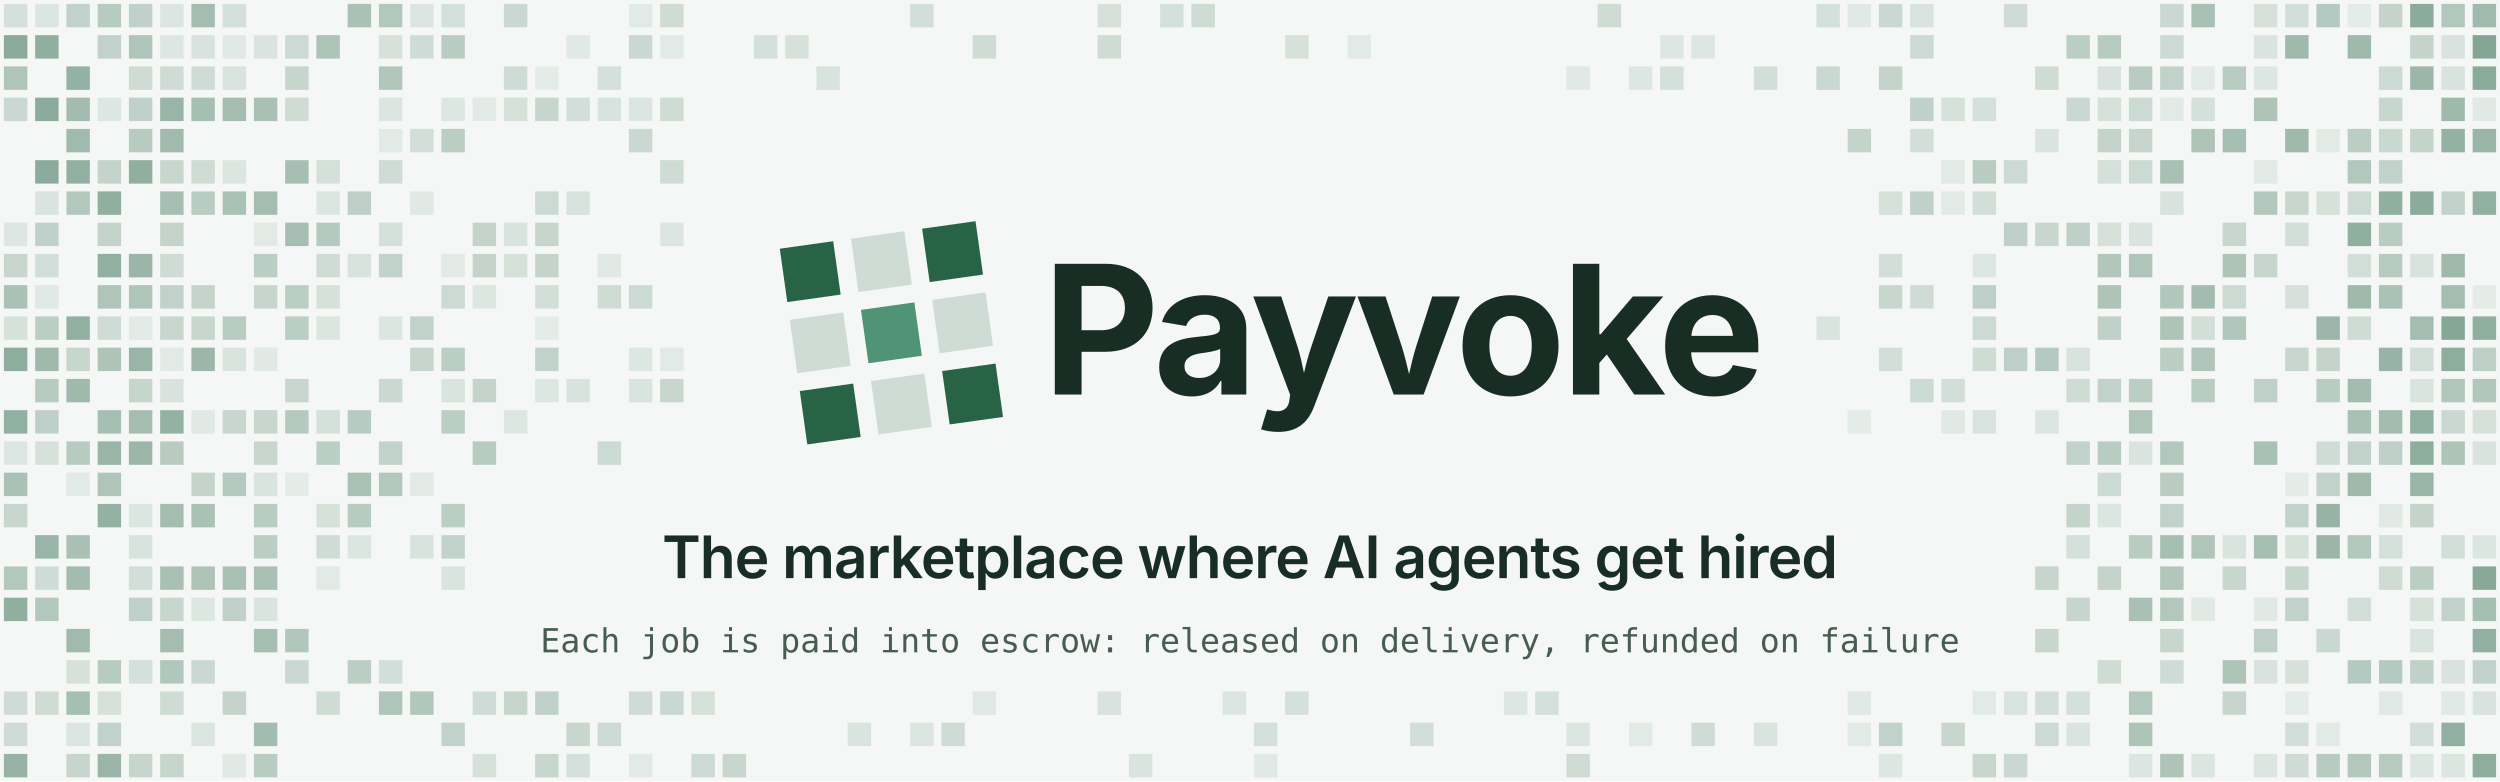
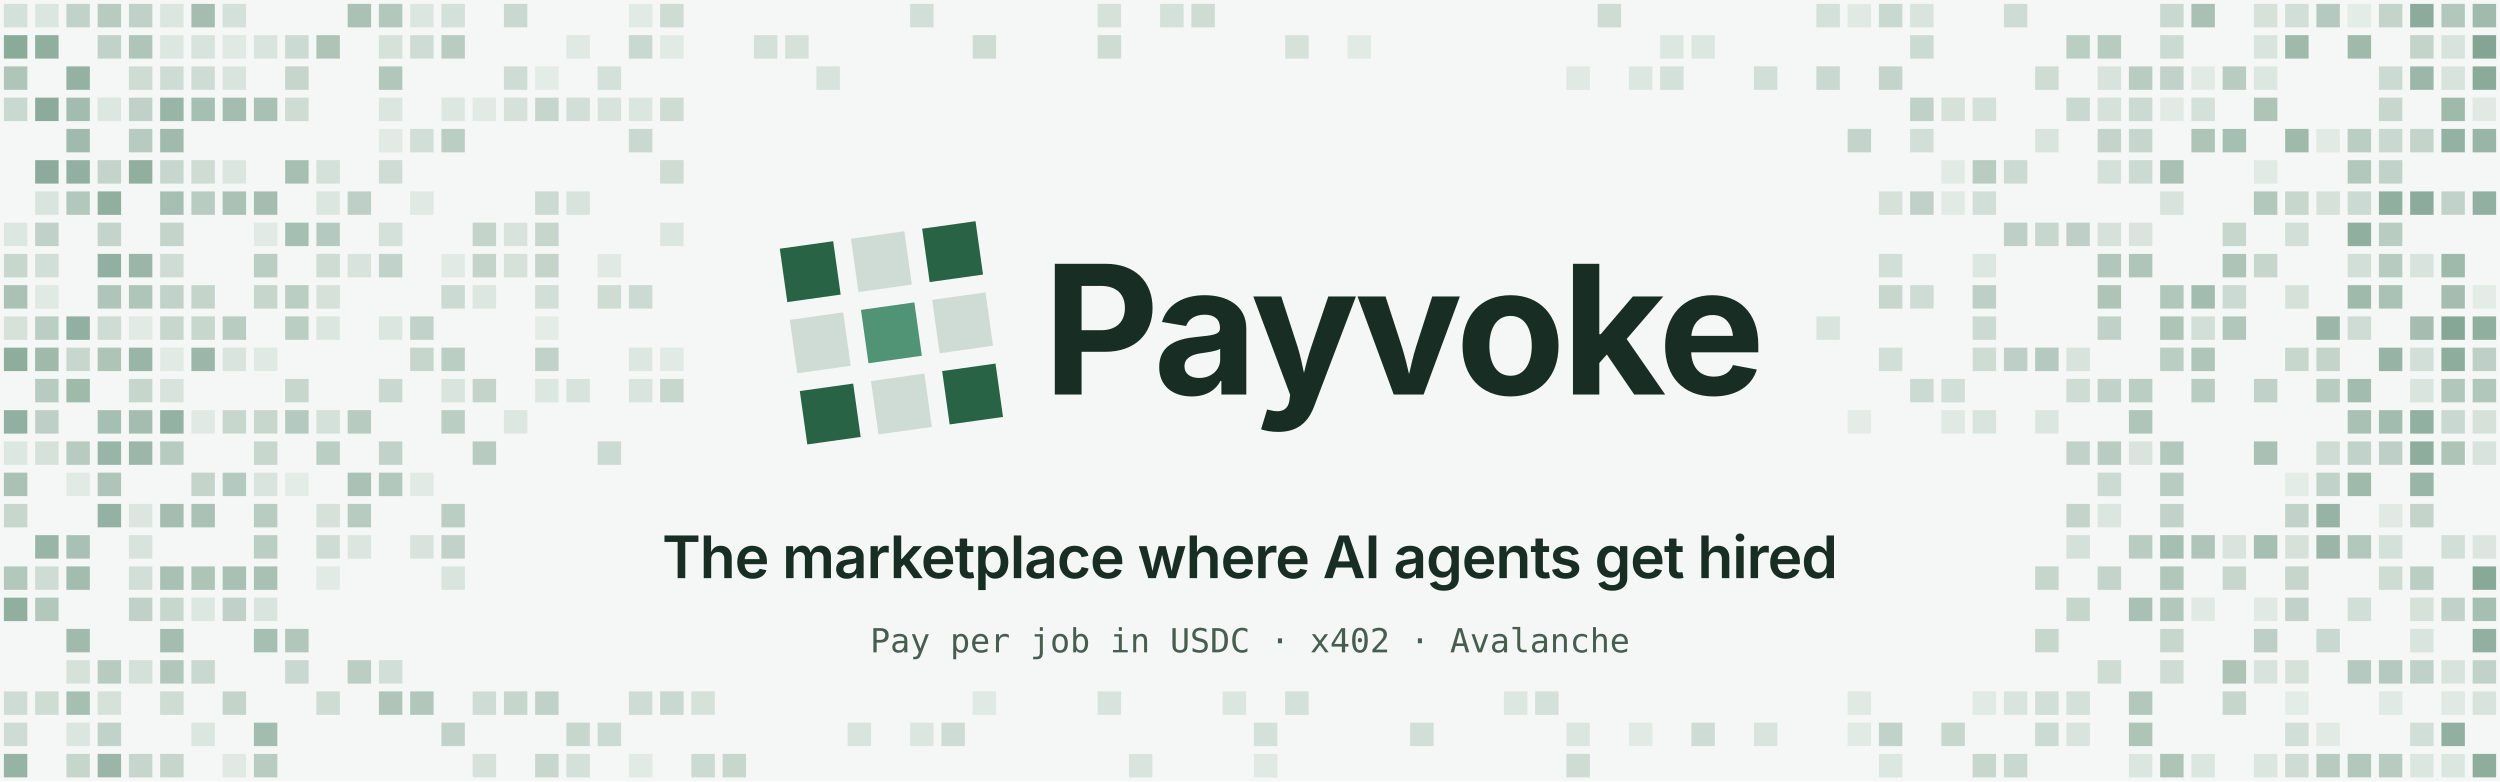
- <svg xmlns="http://www.w3.org/2000/svg" viewBox="0 0 1280 400" width="1280" height="400" role="img" aria-label="Payvoke: the marketplace where AI agents get hired. Each job is paid into escrow, released on delivery and refunded on failure.">
+ <svg xmlns="http://www.w3.org/2000/svg" viewBox="0 0 1280 400" width="1280" height="400" role="img" aria-label="Payvoke: the marketplace where AI agents get hired. Pay per job in USDC over x402 on Avalanche.">
  <rect width="1280" height="400" fill="#f4f7f5" />
  <g fill="#286346">
    <rect x="2" y="2" width="12" height="12" opacity="0.16" />
    <rect x="18" y="2" width="12" height="12" opacity="0.12" />
    <rect x="34" y="2" width="12" height="12" opacity="0.25" />
    <rect x="50" y="2" width="12" height="12" opacity="0.3" />
    <rect x="66" y="2" width="12" height="12" opacity="0.26" />
    <rect x="82" y="2" width="12" height="12" opacity="0.12" />
    <rect x="98" y="2" width="12" height="12" opacity="0.39" />
    <rect x="114" y="2" width="12" height="12" opacity="0.16" />
    <rect x="178" y="2" width="12" height="12" opacity="0.36" />
    <rect x="194" y="2" width="12" height="12" opacity="0.32" />
    <rect x="210" y="2" width="12" height="12" opacity="0.12" />
    <rect x="226" y="2" width="12" height="12" opacity="0.16" />
    <rect x="258" y="2" width="12" height="12" opacity="0.21" />
    <rect x="322" y="2" width="12" height="12" opacity="0.09" />
    <rect x="338" y="2" width="12" height="12" opacity="0.19" />
    <rect x="466" y="2" width="12" height="12" opacity="0.17" />
    <rect x="562" y="2" width="12" height="12" opacity="0.15" />
    <rect x="594" y="2" width="12" height="12" opacity="0.16" />
    <rect x="610" y="2" width="12" height="12" opacity="0.19" />
    <rect x="818" y="2" width="12" height="12" opacity="0.19" />
    <rect x="930" y="2" width="12" height="12" opacity="0.16" />
    <rect x="946" y="2" width="12" height="12" opacity="0.1" />
    <rect x="962" y="2" width="12" height="12" opacity="0.21" />
    <rect x="978" y="2" width="12" height="12" opacity="0.13" />
    <rect x="1026" y="2" width="12" height="12" opacity="0.18" />
    <rect x="1106" y="2" width="12" height="12" opacity="0.21" />
    <rect x="1122" y="2" width="12" height="12" opacity="0.37" />
    <rect x="1154" y="2" width="12" height="12" opacity="0.15" />
    <rect x="1170" y="2" width="12" height="12" opacity="0.17" />
    <rect x="1186" y="2" width="12" height="12" opacity="0.31" />
    <rect x="1202" y="2" width="12" height="12" opacity="0.08" />
    <rect x="1218" y="2" width="12" height="12" opacity="0.24" />
    <rect x="1234" y="2" width="12" height="12" opacity="0.51" />
    <rect x="1250" y="2" width="12" height="12" opacity="0.32" />
    <rect x="1266" y="2" width="12" height="12" opacity="0.41" />
    <rect x="2" y="18" width="12" height="12" opacity="0.52" />
    <rect x="18" y="18" width="12" height="12" opacity="0.49" />
    <rect x="50" y="18" width="12" height="12" opacity="0.25" />
    <rect x="66" y="18" width="12" height="12" opacity="0.34" />
    <rect x="82" y="18" width="12" height="12" opacity="0.11" />
    <rect x="98" y="18" width="12" height="12" opacity="0.14" />
    <rect x="114" y="18" width="12" height="12" opacity="0.1" />
    <rect x="130" y="18" width="12" height="12" opacity="0.13" />
    <rect x="146" y="18" width="12" height="12" opacity="0.2" />
    <rect x="162" y="18" width="12" height="12" opacity="0.35" />
    <rect x="194" y="18" width="12" height="12" opacity="0.15" />
    <rect x="210" y="18" width="12" height="12" opacity="0.18" />
    <rect x="226" y="18" width="12" height="12" opacity="0.29" />
    <rect x="290" y="18" width="12" height="12" opacity="0.1" />
    <rect x="322" y="18" width="12" height="12" opacity="0.21" />
    <rect x="338" y="18" width="12" height="12" opacity="0.09" />
    <rect x="386" y="18" width="12" height="12" opacity="0.16" />
    <rect x="402" y="18" width="12" height="12" opacity="0.15" />
    <rect x="498" y="18" width="12" height="12" opacity="0.19" />
    <rect x="562" y="18" width="12" height="12" opacity="0.19" />
    <rect x="658" y="18" width="12" height="12" opacity="0.15" />
    <rect x="690" y="18" width="12" height="12" opacity="0.09" />
    <rect x="850" y="18" width="12" height="12" opacity="0.11" />
    <rect x="866" y="18" width="12" height="12" opacity="0.11" />
    <rect x="978" y="18" width="12" height="12" opacity="0.2" />
    <rect x="1058" y="18" width="12" height="12" opacity="0.28" />
    <rect x="1074" y="18" width="12" height="12" opacity="0.3" />
    <rect x="1106" y="18" width="12" height="12" opacity="0.2" />
    <rect x="1154" y="18" width="12" height="12" opacity="0.13" />
    <rect x="1170" y="18" width="12" height="12" opacity="0.42" />
    <rect x="1202" y="18" width="12" height="12" opacity="0.42" />
    <rect x="1234" y="18" width="12" height="12" opacity="0.24" />
    <rect x="1250" y="18" width="12" height="12" opacity="0.14" />
    <rect x="1266" y="18" width="12" height="12" opacity="0.55" />
    <rect x="2" y="34" width="12" height="12" opacity="0.34" />
    <rect x="34" y="34" width="12" height="12" opacity="0.47" />
    <rect x="66" y="34" width="12" height="12" opacity="0.19" />
    <rect x="82" y="34" width="12" height="12" opacity="0.18" />
    <rect x="98" y="34" width="12" height="12" opacity="0.18" />
    <rect x="114" y="34" width="12" height="12" opacity="0.13" />
    <rect x="146" y="34" width="12" height="12" opacity="0.23" />
    <rect x="194" y="34" width="12" height="12" opacity="0.33" />
    <rect x="258" y="34" width="12" height="12" opacity="0.18" />
    <rect x="274" y="34" width="12" height="12" opacity="0.08" />
    <rect x="306" y="34" width="12" height="12" opacity="0.16" />
    <rect x="418" y="34" width="12" height="12" opacity="0.14" />
    <rect x="802" y="34" width="12" height="12" opacity="0.1" />
    <rect x="834" y="34" width="12" height="12" opacity="0.11" />
    <rect x="850" y="34" width="12" height="12" opacity="0.16" />
    <rect x="898" y="34" width="12" height="12" opacity="0.17" />
    <rect x="930" y="34" width="12" height="12" opacity="0.21" />
    <rect x="962" y="34" width="12" height="12" opacity="0.24" />
    <rect x="1042" y="34" width="12" height="12" opacity="0.19" />
    <rect x="1074" y="34" width="12" height="12" opacity="0.14" />
    <rect x="1090" y="34" width="12" height="12" opacity="0.29" />
    <rect x="1106" y="34" width="12" height="12" opacity="0.25" />
    <rect x="1122" y="34" width="12" height="12" opacity="0.09" />
    <rect x="1138" y="34" width="12" height="12" opacity="0.29" />
    <rect x="1154" y="34" width="12" height="12" opacity="0.11" />
    <rect x="1218" y="34" width="12" height="12" opacity="0.2" />
    <rect x="1234" y="34" width="12" height="12" opacity="0.43" />
    <rect x="1250" y="34" width="12" height="12" opacity="0.14" />
    <rect x="1266" y="34" width="12" height="12" opacity="0.52" />
    <rect x="2" y="50" width="12" height="12" opacity="0.21" />
    <rect x="18" y="50" width="12" height="12" opacity="0.51" />
    <rect x="34" y="50" width="12" height="12" opacity="0.4" />
    <rect x="50" y="50" width="12" height="12" opacity="0.11" />
    <rect x="66" y="50" width="12" height="12" opacity="0.26" />
    <rect x="82" y="50" width="12" height="12" opacity="0.45" />
    <rect x="98" y="50" width="12" height="12" opacity="0.38" />
    <rect x="114" y="50" width="12" height="12" opacity="0.39" />
    <rect x="130" y="50" width="12" height="12" opacity="0.37" />
    <rect x="146" y="50" width="12" height="12" opacity="0.19" />
    <rect x="194" y="50" width="12" height="12" opacity="0.12" />
    <rect x="226" y="50" width="12" height="12" opacity="0.11" />
    <rect x="242" y="50" width="12" height="12" opacity="0.09" />
    <rect x="258" y="50" width="12" height="12" opacity="0.15" />
    <rect x="274" y="50" width="12" height="12" opacity="0.23" />
    <rect x="290" y="50" width="12" height="12" opacity="0.17" />
    <rect x="306" y="50" width="12" height="12" opacity="0.14" />
    <rect x="322" y="50" width="12" height="12" opacity="0.12" />
    <rect x="338" y="50" width="12" height="12" opacity="0.19" />
    <rect x="978" y="50" width="12" height="12" opacity="0.26" />
    <rect x="994" y="50" width="12" height="12" opacity="0.15" />
    <rect x="1010" y="50" width="12" height="12" opacity="0.16" />
    <rect x="1058" y="50" width="12" height="12" opacity="0.21" />
    <rect x="1074" y="50" width="12" height="12" opacity="0.15" />
    <rect x="1090" y="50" width="12" height="12" opacity="0.2" />
    <rect x="1106" y="50" width="12" height="12" opacity="0.09" />
    <rect x="1122" y="50" width="12" height="12" opacity="0.16" />
    <rect x="1154" y="50" width="12" height="12" opacity="0.35" />
    <rect x="1218" y="50" width="12" height="12" opacity="0.22" />
    <rect x="1250" y="50" width="12" height="12" opacity="0.42" />
    <rect x="1266" y="50" width="12" height="12" opacity="0.1" />
    <rect x="34" y="66" width="12" height="12" opacity="0.41" />
    <rect x="66" y="66" width="12" height="12" opacity="0.3" />
    <rect x="82" y="66" width="12" height="12" opacity="0.41" />
    <rect x="194" y="66" width="12" height="12" opacity="0.09" />
    <rect x="210" y="66" width="12" height="12" opacity="0.17" />
    <rect x="226" y="66" width="12" height="12" opacity="0.28" />
    <rect x="322" y="66" width="12" height="12" opacity="0.21" />
    <rect x="946" y="66" width="12" height="12" opacity="0.24" />
    <rect x="978" y="66" width="12" height="12" opacity="0.17" />
    <rect x="1042" y="66" width="12" height="12" opacity="0.13" />
    <rect x="1074" y="66" width="12" height="12" opacity="0.24" />
    <rect x="1090" y="66" width="12" height="12" opacity="0.23" />
    <rect x="1122" y="66" width="12" height="12" opacity="0.35" />
    <rect x="1138" y="66" width="12" height="12" opacity="0.38" />
    <rect x="1170" y="66" width="12" height="12" opacity="0.42" />
    <rect x="1186" y="66" width="12" height="12" opacity="0.09" />
    <rect x="1202" y="66" width="12" height="12" opacity="0.28" />
    <rect x="1218" y="66" width="12" height="12" opacity="0.21" />
    <rect x="1234" y="66" width="12" height="12" opacity="0.24" />
    <rect x="1250" y="66" width="12" height="12" opacity="0.47" />
    <rect x="1266" y="66" width="12" height="12" opacity="0.45" />
    <rect x="18" y="82" width="12" height="12" opacity="0.51" />
    <rect x="34" y="82" width="12" height="12" opacity="0.48" />
    <rect x="50" y="82" width="12" height="12" opacity="0.24" />
    <rect x="66" y="82" width="12" height="12" opacity="0.49" />
    <rect x="82" y="82" width="12" height="12" opacity="0.22" />
    <rect x="98" y="82" width="12" height="12" opacity="0.19" />
    <rect x="114" y="82" width="12" height="12" opacity="0.12" />
    <rect x="146" y="82" width="12" height="12" opacity="0.38" />
    <rect x="162" y="82" width="12" height="12" opacity="0.16" />
    <rect x="194" y="82" width="12" height="12" opacity="0.18" />
    <rect x="338" y="82" width="12" height="12" opacity="0.19" />
    <rect x="994" y="82" width="12" height="12" opacity="0.09" />
    <rect x="1010" y="82" width="12" height="12" opacity="0.29" />
    <rect x="1026" y="82" width="12" height="12" opacity="0.2" />
    <rect x="1074" y="82" width="12" height="12" opacity="0.16" />
    <rect x="1090" y="82" width="12" height="12" opacity="0.2" />
    <rect x="1106" y="82" width="12" height="12" opacity="0.37" />
    <rect x="1154" y="82" width="12" height="12" opacity="0.09" />
    <rect x="1202" y="82" width="12" height="12" opacity="0.32" />
    <rect x="1218" y="82" width="12" height="12" opacity="0.25" />
    <rect x="18" y="98" width="12" height="12" opacity="0.13" />
    <rect x="34" y="98" width="12" height="12" opacity="0.32" />
    <rect x="50" y="98" width="12" height="12" opacity="0.49" />
    <rect x="82" y="98" width="12" height="12" opacity="0.38" />
    <rect x="98" y="98" width="12" height="12" opacity="0.29" />
    <rect x="114" y="98" width="12" height="12" opacity="0.36" />
    <rect x="130" y="98" width="12" height="12" opacity="0.39" />
    <rect x="162" y="98" width="12" height="12" opacity="0.12" />
    <rect x="178" y="98" width="12" height="12" opacity="0.27" />
    <rect x="210" y="98" width="12" height="12" opacity="0.1" />
    <rect x="274" y="98" width="12" height="12" opacity="0.2" />
    <rect x="290" y="98" width="12" height="12" opacity="0.14" />
    <rect x="962" y="98" width="12" height="12" opacity="0.15" />
    <rect x="978" y="98" width="12" height="12" opacity="0.26" />
    <rect x="994" y="98" width="12" height="12" opacity="0.09" />
    <rect x="1010" y="98" width="12" height="12" opacity="0.17" />
    <rect x="1106" y="98" width="12" height="12" opacity="0.14" />
    <rect x="1154" y="98" width="12" height="12" opacity="0.32" />
    <rect x="1170" y="98" width="12" height="12" opacity="0.22" />
    <rect x="1186" y="98" width="12" height="12" opacity="0.15" />
    <rect x="1202" y="98" width="12" height="12" opacity="0.2" />
    <rect x="1218" y="98" width="12" height="12" opacity="0.49" />
    <rect x="1234" y="98" width="12" height="12" opacity="0.51" />
    <rect x="1250" y="98" width="12" height="12" opacity="0.25" />
    <rect x="1266" y="98" width="12" height="12" opacity="0.48" />
    <rect x="2" y="114" width="12" height="12" opacity="0.11" />
    <rect x="18" y="114" width="12" height="12" opacity="0.26" />
    <rect x="50" y="114" width="12" height="12" opacity="0.24" />
    <rect x="82" y="114" width="12" height="12" opacity="0.24" />
    <rect x="130" y="114" width="12" height="12" opacity="0.09" />
    <rect x="146" y="114" width="12" height="12" opacity="0.38" />
    <rect x="162" y="114" width="12" height="12" opacity="0.31" />
    <rect x="194" y="114" width="12" height="12" opacity="0.16" />
    <rect x="242" y="114" width="12" height="12" opacity="0.24" />
    <rect x="258" y="114" width="12" height="12" opacity="0.14" />
    <rect x="274" y="114" width="12" height="12" opacity="0.23" />
    <rect x="338" y="114" width="12" height="12" opacity="0.12" />
    <rect x="1026" y="114" width="12" height="12" opacity="0.27" />
    <rect x="1042" y="114" width="12" height="12" opacity="0.22" />
    <rect x="1058" y="114" width="12" height="12" opacity="0.27" />
    <rect x="1074" y="114" width="12" height="12" opacity="0.15" />
    <rect x="1090" y="114" width="12" height="12" opacity="0.13" />
    <rect x="1138" y="114" width="12" height="12" opacity="0.22" />
    <rect x="1170" y="114" width="12" height="12" opacity="0.17" />
    <rect x="1202" y="114" width="12" height="12" opacity="0.49" />
    <rect x="1218" y="114" width="12" height="12" opacity="0.29" />
    <rect x="2" y="130" width="12" height="12" opacity="0.22" />
    <rect x="18" y="130" width="12" height="12" opacity="0.17" />
    <rect x="50" y="130" width="12" height="12" opacity="0.48" />
    <rect x="66" y="130" width="12" height="12" opacity="0.44" />
    <rect x="82" y="130" width="12" height="12" opacity="0.18" />
    <rect x="130" y="130" width="12" height="12" opacity="0.28" />
    <rect x="162" y="130" width="12" height="12" opacity="0.19" />
    <rect x="178" y="130" width="12" height="12" opacity="0.14" />
    <rect x="194" y="130" width="12" height="12" opacity="0.25" />
    <rect x="226" y="130" width="12" height="12" opacity="0.09" />
    <rect x="242" y="130" width="12" height="12" opacity="0.24" />
    <rect x="258" y="130" width="12" height="12" opacity="0.15" />
    <rect x="274" y="130" width="12" height="12" opacity="0.24" />
    <rect x="306" y="130" width="12" height="12" opacity="0.1" />
    <rect x="962" y="130" width="12" height="12" opacity="0.17" />
    <rect x="1010" y="130" width="12" height="12" opacity="0.11" />
    <rect x="1074" y="130" width="12" height="12" opacity="0.33" />
    <rect x="1090" y="130" width="12" height="12" opacity="0.34" />
    <rect x="1138" y="130" width="12" height="12" opacity="0.35" />
    <rect x="1154" y="130" width="12" height="12" opacity="0.23" />
    <rect x="1202" y="130" width="12" height="12" opacity="0.17" />
    <rect x="1218" y="130" width="12" height="12" opacity="0.3" />
    <rect x="1234" y="130" width="12" height="12" opacity="0.14" />
    <rect x="1250" y="130" width="12" height="12" opacity="0.42" />
    <rect x="2" y="146" width="12" height="12" opacity="0.36" />
    <rect x="18" y="146" width="12" height="12" opacity="0.1" />
    <rect x="50" y="146" width="12" height="12" opacity="0.34" />
    <rect x="66" y="146" width="12" height="12" opacity="0.34" />
    <rect x="82" y="146" width="12" height="12" opacity="0.25" />
    <rect x="98" y="146" width="12" height="12" opacity="0.24" />
    <rect x="130" y="146" width="12" height="12" opacity="0.23" />
    <rect x="146" y="146" width="12" height="12" opacity="0.28" />
    <rect x="162" y="146" width="12" height="12" opacity="0.15" />
    <rect x="226" y="146" width="12" height="12" opacity="0.2" />
    <rect x="242" y="146" width="12" height="12" opacity="0.11" />
    <rect x="274" y="146" width="12" height="12" opacity="0.17" />
    <rect x="306" y="146" width="12" height="12" opacity="0.19" />
    <rect x="322" y="146" width="12" height="12" opacity="0.2" />
    <rect x="962" y="146" width="12" height="12" opacity="0.22" />
    <rect x="978" y="146" width="12" height="12" opacity="0.18" />
    <rect x="1010" y="146" width="12" height="12" opacity="0.27" />
    <rect x="1074" y="146" width="12" height="12" opacity="0.35" />
    <rect x="1106" y="146" width="12" height="12" opacity="0.33" />
    <rect x="1122" y="146" width="12" height="12" opacity="0.4" />
    <rect x="1138" y="146" width="12" height="12" opacity="0.2" />
    <rect x="1170" y="146" width="12" height="12" opacity="0.15" />
    <rect x="1202" y="146" width="12" height="12" opacity="0.42" />
    <rect x="1218" y="146" width="12" height="12" opacity="0.36" />
    <rect x="1250" y="146" width="12" height="12" opacity="0.39" />
    <rect x="1266" y="146" width="12" height="12" opacity="0.08" />
    <rect x="2" y="162" width="12" height="12" opacity="0.15" />
    <rect x="18" y="162" width="12" height="12" opacity="0.28" />
    <rect x="34" y="162" width="12" height="12" opacity="0.48" />
    <rect x="50" y="162" width="12" height="12" opacity="0.18" />
    <rect x="66" y="162" width="12" height="12" opacity="0.09" />
    <rect x="82" y="162" width="12" height="12" opacity="0.22" />
    <rect x="98" y="162" width="12" height="12" opacity="0.22" />
    <rect x="114" y="162" width="12" height="12" opacity="0.29" />
    <rect x="146" y="162" width="12" height="12" opacity="0.28" />
    <rect x="162" y="162" width="12" height="12" opacity="0.12" />
    <rect x="194" y="162" width="12" height="12" opacity="0.12" />
    <rect x="210" y="162" width="12" height="12" opacity="0.25" />
    <rect x="274" y="162" width="12" height="12" opacity="0.08" />
    <rect x="930" y="162" width="12" height="12" opacity="0.13" />
    <rect x="1010" y="162" width="12" height="12" opacity="0.2" />
    <rect x="1074" y="162" width="12" height="12" opacity="0.26" />
    <rect x="1106" y="162" width="12" height="12" opacity="0.35" />
    <rect x="1122" y="162" width="12" height="12" opacity="0.17" />
    <rect x="1138" y="162" width="12" height="12" opacity="0.33" />
    <rect x="1186" y="162" width="12" height="12" opacity="0.43" />
    <rect x="1202" y="162" width="12" height="12" opacity="0.18" />
    <rect x="1234" y="162" width="12" height="12" opacity="0.39" />
    <rect x="1250" y="162" width="12" height="12" opacity="0.54" />
    <rect x="1266" y="162" width="12" height="12" opacity="0.49" />
    <rect x="2" y="178" width="12" height="12" opacity="0.5" />
    <rect x="18" y="178" width="12" height="12" opacity="0.42" />
    <rect x="34" y="178" width="12" height="12" opacity="0.22" />
    <rect x="50" y="178" width="12" height="12" opacity="0.35" />
    <rect x="66" y="178" width="12" height="12" opacity="0.45" />
    <rect x="82" y="178" width="12" height="12" opacity="0.09" />
    <rect x="98" y="178" width="12" height="12" opacity="0.43" />
    <rect x="114" y="178" width="12" height="12" opacity="0.13" />
    <rect x="130" y="178" width="12" height="12" opacity="0.1" />
    <rect x="210" y="178" width="12" height="12" opacity="0.23" />
    <rect x="226" y="178" width="12" height="12" opacity="0.28" />
    <rect x="274" y="178" width="12" height="12" opacity="0.25" />
    <rect x="322" y="178" width="12" height="12" opacity="0.11" />
    <rect x="338" y="178" width="12" height="12" opacity="0.09" />
    <rect x="962" y="178" width="12" height="12" opacity="0.17" />
    <rect x="1010" y="178" width="12" height="12" opacity="0.19" />
    <rect x="1026" y="178" width="12" height="12" opacity="0.27" />
    <rect x="1042" y="178" width="12" height="12" opacity="0.31" />
    <rect x="1058" y="178" width="12" height="12" opacity="0.14" />
    <rect x="1106" y="178" width="12" height="12" opacity="0.28" />
    <rect x="1122" y="178" width="12" height="12" opacity="0.34" />
    <rect x="1170" y="178" width="12" height="12" opacity="0.22" />
    <rect x="1186" y="178" width="12" height="12" opacity="0.24" />
    <rect x="1218" y="178" width="12" height="12" opacity="0.46" />
    <rect x="1234" y="178" width="12" height="12" opacity="0.17" />
    <rect x="1250" y="178" width="12" height="12" opacity="0.5" />
    <rect x="1266" y="178" width="12" height="12" opacity="0.27" />
    <rect x="18" y="194" width="12" height="12" opacity="0.3" />
    <rect x="34" y="194" width="12" height="12" opacity="0.42" />
    <rect x="66" y="194" width="12" height="12" opacity="0.23" />
    <rect x="82" y="194" width="12" height="12" opacity="0.14" />
    <rect x="146" y="194" width="12" height="12" opacity="0.22" />
    <rect x="194" y="194" width="12" height="12" opacity="0.21" />
    <rect x="226" y="194" width="12" height="12" opacity="0.13" />
    <rect x="242" y="194" width="12" height="12" opacity="0.24" />
    <rect x="274" y="194" width="12" height="12" opacity="0.11" />
    <rect x="290" y="194" width="12" height="12" opacity="0.14" />
    <rect x="322" y="194" width="12" height="12" opacity="0.13" />
    <rect x="338" y="194" width="12" height="12" opacity="0.22" />
    <rect x="978" y="194" width="12" height="12" opacity="0.2" />
    <rect x="994" y="194" width="12" height="12" opacity="0.17" />
    <rect x="1058" y="194" width="12" height="12" opacity="0.19" />
    <rect x="1074" y="194" width="12" height="12" opacity="0.25" />
    <rect x="1090" y="194" width="12" height="12" opacity="0.28" />
    <rect x="1122" y="194" width="12" height="12" opacity="0.29" />
    <rect x="1154" y="194" width="12" height="12" opacity="0.26" />
    <rect x="1186" y="194" width="12" height="12" opacity="0.29" />
    <rect x="1202" y="194" width="12" height="12" opacity="0.4" />
    <rect x="1234" y="194" width="12" height="12" opacity="0.13" />
    <rect x="1250" y="194" width="12" height="12" opacity="0.33" />
    <rect x="1266" y="194" width="12" height="12" opacity="0.33" />
    <rect x="2" y="210" width="12" height="12" opacity="0.48" />
    <rect x="18" y="210" width="12" height="12" opacity="0.27" />
    <rect x="50" y="210" width="12" height="12" opacity="0.38" />
    <rect x="66" y="210" width="12" height="12" opacity="0.39" />
    <rect x="82" y="210" width="12" height="12" opacity="0.47" />
    <rect x="98" y="210" width="12" height="12" opacity="0.1" />
    <rect x="114" y="210" width="12" height="12" opacity="0.22" />
    <rect x="130" y="210" width="12" height="12" opacity="0.22" />
    <rect x="146" y="210" width="12" height="12" opacity="0.31" />
    <rect x="162" y="210" width="12" height="12" opacity="0.16" />
    <rect x="178" y="210" width="12" height="12" opacity="0.3" />
    <rect x="226" y="210" width="12" height="12" opacity="0.28" />
    <rect x="258" y="210" width="12" height="12" opacity="0.11" />
    <rect x="946" y="210" width="12" height="12" opacity="0.08" />
    <rect x="994" y="210" width="12" height="12" opacity="0.1" />
    <rect x="1010" y="210" width="12" height="12" opacity="0.13" />
    <rect x="1042" y="210" width="12" height="12" opacity="0.12" />
    <rect x="1090" y="210" width="12" height="12" opacity="0.34" />
    <rect x="1202" y="210" width="12" height="12" opacity="0.37" />
    <rect x="1218" y="210" width="12" height="12" opacity="0.4" />
    <rect x="1234" y="210" width="12" height="12" opacity="0.48" />
    <rect x="1250" y="210" width="12" height="12" opacity="0.21" />
    <rect x="1266" y="210" width="12" height="12" opacity="0.15" />
    <rect x="2" y="226" width="12" height="12" opacity="0.11" />
    <rect x="18" y="226" width="12" height="12" opacity="0.15" />
    <rect x="34" y="226" width="12" height="12" opacity="0.3" />
    <rect x="50" y="226" width="12" height="12" opacity="0.45" />
    <rect x="66" y="226" width="12" height="12" opacity="0.43" />
    <rect x="82" y="226" width="12" height="12" opacity="0.3" />
    <rect x="130" y="226" width="12" height="12" opacity="0.22" />
    <rect x="162" y="226" width="12" height="12" opacity="0.28" />
    <rect x="194" y="226" width="12" height="12" opacity="0.25" />
    <rect x="242" y="226" width="12" height="12" opacity="0.3" />
    <rect x="306" y="226" width="12" height="12" opacity="0.2" />
    <rect x="1058" y="226" width="12" height="12" opacity="0.25" />
    <rect x="1074" y="226" width="12" height="12" opacity="0.29" />
    <rect x="1090" y="226" width="12" height="12" opacity="0.13" />
    <rect x="1106" y="226" width="12" height="12" opacity="0.32" />
    <rect x="1154" y="226" width="12" height="12" opacity="0.37" />
    <rect x="1186" y="226" width="12" height="12" opacity="0.18" />
    <rect x="1202" y="226" width="12" height="12" opacity="0.25" />
    <rect x="1218" y="226" width="12" height="12" opacity="0.27" />
    <rect x="1234" y="226" width="12" height="12" opacity="0.5" />
    <rect x="1250" y="226" width="12" height="12" opacity="0.35" />
    <rect x="1266" y="226" width="12" height="12" opacity="0.14" />
    <rect x="2" y="242" width="12" height="12" opacity="0.36" />
    <rect x="34" y="242" width="12" height="12" opacity="0.09" />
    <rect x="50" y="242" width="12" height="12" opacity="0.34" />
    <rect x="98" y="242" width="12" height="12" opacity="0.24" />
    <rect x="114" y="242" width="12" height="12" opacity="0.31" />
    <rect x="130" y="242" width="12" height="12" opacity="0.13" />
    <rect x="146" y="242" width="12" height="12" opacity="0.08" />
    <rect x="178" y="242" width="12" height="12" opacity="0.36" />
    <rect x="194" y="242" width="12" height="12" opacity="0.32" />
    <rect x="210" y="242" width="12" height="12" opacity="0.09" />
    <rect x="1074" y="242" width="12" height="12" opacity="0.2" />
    <rect x="1106" y="242" width="12" height="12" opacity="0.29" />
    <rect x="1170" y="242" width="12" height="12" opacity="0.08" />
    <rect x="1186" y="242" width="12" height="12" opacity="0.25" />
    <rect x="1202" y="242" width="12" height="12" opacity="0.42" />
    <rect x="1234" y="242" width="12" height="12" opacity="0.45" />
    <rect x="2" y="258" width="12" height="12" opacity="0.22" />
    <rect x="50" y="258" width="12" height="12" opacity="0.47" />
    <rect x="66" y="258" width="12" height="12" opacity="0.12" />
    <rect x="82" y="258" width="12" height="12" opacity="0.39" />
    <rect x="98" y="258" width="12" height="12" opacity="0.36" />
    <rect x="130" y="258" width="12" height="12" opacity="0.29" />
    <rect x="162" y="258" width="12" height="12" opacity="0.15" />
    <rect x="178" y="258" width="12" height="12" opacity="0.3" />
    <rect x="226" y="258" width="12" height="12" opacity="0.28" />
    <rect x="1058" y="258" width="12" height="12" opacity="0.24" />
    <rect x="1074" y="258" width="12" height="12" opacity="0.12" />
    <rect x="1106" y="258" width="12" height="12" opacity="0.25" />
    <rect x="1170" y="258" width="12" height="12" opacity="0.25" />
    <rect x="1186" y="258" width="12" height="12" opacity="0.46" />
    <rect x="1218" y="258" width="12" height="12" opacity="0.1" />
    <rect x="1234" y="258" width="12" height="12" opacity="0.24" />
    <rect x="18" y="274" width="12" height="12" opacity="0.45" />
    <rect x="34" y="274" width="12" height="12" opacity="0.37" />
    <rect x="66" y="274" width="12" height="12" opacity="0.14" />
    <rect x="130" y="274" width="12" height="12" opacity="0.28" />
    <rect x="162" y="274" width="12" height="12" opacity="0.18" />
    <rect x="178" y="274" width="12" height="12" opacity="0.12" />
    <rect x="210" y="274" width="12" height="12" opacity="0.14" />
    <rect x="226" y="274" width="12" height="12" opacity="0.25" />
    <rect x="1058" y="274" width="12" height="12" opacity="0.16" />
    <rect x="1090" y="274" width="12" height="12" opacity="0.29" />
    <rect x="1106" y="274" width="12" height="12" opacity="0.38" />
    <rect x="1122" y="274" width="12" height="12" opacity="0.34" />
    <rect x="1138" y="274" width="12" height="12" opacity="0.13" />
    <rect x="1154" y="274" width="12" height="12" opacity="0.38" />
    <rect x="1170" y="274" width="12" height="12" opacity="0.15" />
    <rect x="1186" y="274" width="12" height="12" opacity="0.44" />
    <rect x="1202" y="274" width="12" height="12" opacity="0.32" />
    <rect x="1218" y="274" width="12" height="12" opacity="0.16" />
    <rect x="1250" y="274" width="12" height="12" opacity="0.17" />
    <rect x="1266" y="274" width="12" height="12" opacity="0.12" />
    <rect x="2" y="290" width="12" height="12" opacity="0.32" />
    <rect x="18" y="290" width="12" height="12" opacity="0.18" />
    <rect x="34" y="290" width="12" height="12" opacity="0.4" />
    <rect x="66" y="290" width="12" height="12" opacity="0.17" />
    <rect x="82" y="290" width="12" height="12" opacity="0.37" />
    <rect x="98" y="290" width="12" height="12" opacity="0.35" />
    <rect x="114" y="290" width="12" height="12" opacity="0.37" />
    <rect x="130" y="290" width="12" height="12" opacity="0.37" />
    <rect x="162" y="290" width="12" height="12" opacity="0.09" />
    <rect x="226" y="290" width="12" height="12" opacity="0.13" />
    <rect x="1042" y="290" width="12" height="12" opacity="0.23" />
    <rect x="1074" y="290" width="12" height="12" opacity="0.24" />
    <rect x="1106" y="290" width="12" height="12" opacity="0.33" />
    <rect x="1138" y="290" width="12" height="12" opacity="0.22" />
    <rect x="1170" y="290" width="12" height="12" opacity="0.23" />
    <rect x="1218" y="290" width="12" height="12" opacity="0.19" />
    <rect x="1234" y="290" width="12" height="12" opacity="0.28" />
    <rect x="1266" y="290" width="12" height="12" opacity="0.53" />
    <rect x="2" y="306" width="12" height="12" opacity="0.49" />
    <rect x="18" y="306" width="12" height="12" opacity="0.32" />
    <rect x="66" y="306" width="12" height="12" opacity="0.26" />
    <rect x="82" y="306" width="12" height="12" opacity="0.22" />
    <rect x="98" y="306" width="12" height="12" opacity="0.11" />
    <rect x="114" y="306" width="12" height="12" opacity="0.26" />
    <rect x="130" y="306" width="12" height="12" opacity="0.13" />
    <rect x="1058" y="306" width="12" height="12" opacity="0.23" />
    <rect x="1090" y="306" width="12" height="12" opacity="0.37" />
    <rect x="1106" y="306" width="12" height="12" opacity="0.32" />
    <rect x="1122" y="306" width="12" height="12" opacity="0.1" />
    <rect x="1154" y="306" width="12" height="12" opacity="0.1" />
    <rect x="1170" y="306" width="12" height="12" opacity="0.25" />
    <rect x="1202" y="306" width="12" height="12" opacity="0.17" />
    <rect x="1234" y="306" width="12" height="12" opacity="0.15" />
    <rect x="1250" y="306" width="12" height="12" opacity="0.25" />
    <rect x="1266" y="306" width="12" height="12" opacity="0.38" />
    <rect x="34" y="322" width="12" height="12" opacity="0.41" />
    <rect x="82" y="322" width="12" height="12" opacity="0.39" />
    <rect x="130" y="322" width="12" height="12" opacity="0.38" />
    <rect x="146" y="322" width="12" height="12" opacity="0.33" />
    <rect x="1042" y="322" width="12" height="12" opacity="0.22" />
    <rect x="1106" y="322" width="12" height="12" opacity="0.22" />
    <rect x="1154" y="322" width="12" height="12" opacity="0.27" />
    <rect x="1186" y="322" width="12" height="12" opacity="0.21" />
    <rect x="1234" y="322" width="12" height="12" opacity="0.13" />
    <rect x="1266" y="322" width="12" height="12" opacity="0.48" />
    <rect x="34" y="338" width="12" height="12" opacity="0.15" />
    <rect x="50" y="338" width="12" height="12" opacity="0.3" />
    <rect x="66" y="338" width="12" height="12" opacity="0.16" />
    <rect x="82" y="338" width="12" height="12" opacity="0.33" />
    <rect x="98" y="338" width="12" height="12" opacity="0.21" />
    <rect x="146" y="338" width="12" height="12" opacity="0.21" />
    <rect x="178" y="338" width="12" height="12" opacity="0.28" />
    <rect x="194" y="338" width="12" height="12" opacity="0.17" />
    <rect x="1074" y="338" width="12" height="12" opacity="0.19" />
    <rect x="1106" y="338" width="12" height="12" opacity="0.18" />
    <rect x="1138" y="338" width="12" height="12" opacity="0.35" />
    <rect x="1154" y="338" width="12" height="12" opacity="0.14" />
    <rect x="1170" y="338" width="12" height="12" opacity="0.15" />
    <rect x="1202" y="338" width="12" height="12" opacity="0.31" />
    <rect x="1218" y="338" width="12" height="12" opacity="0.31" />
    <rect x="1234" y="338" width="12" height="12" opacity="0.26" />
    <rect x="1250" y="338" width="12" height="12" opacity="0.14" />
    <rect x="1266" y="338" width="12" height="12" opacity="0.25" />
    <rect x="2" y="354" width="12" height="12" opacity="0.18" />
    <rect x="18" y="354" width="12" height="12" opacity="0.19" />
    <rect x="34" y="354" width="12" height="12" opacity="0.38" />
    <rect x="50" y="354" width="12" height="12" opacity="0.15" />
    <rect x="82" y="354" width="12" height="12" opacity="0.19" />
    <rect x="114" y="354" width="12" height="12" opacity="0.24" />
    <rect x="162" y="354" width="12" height="12" opacity="0.19" />
    <rect x="194" y="354" width="12" height="12" opacity="0.34" />
    <rect x="210" y="354" width="12" height="12" opacity="0.33" />
    <rect x="242" y="354" width="12" height="12" opacity="0.18" />
    <rect x="258" y="354" width="12" height="12" opacity="0.23" />
    <rect x="274" y="354" width="12" height="12" opacity="0.26" />
    <rect x="322" y="354" width="12" height="12" opacity="0.18" />
    <rect x="338" y="354" width="12" height="12" opacity="0.21" />
    <rect x="354" y="354" width="12" height="12" opacity="0.15" />
    <rect x="498" y="354" width="12" height="12" opacity="0.1" />
    <rect x="562" y="354" width="12" height="12" opacity="0.14" />
    <rect x="626" y="354" width="12" height="12" opacity="0.12" />
    <rect x="658" y="354" width="12" height="12" opacity="0.16" />
    <rect x="770" y="354" width="12" height="12" opacity="0.11" />
    <rect x="786" y="354" width="12" height="12" opacity="0.16" />
    <rect x="946" y="354" width="12" height="12" opacity="0.1" />
    <rect x="1010" y="354" width="12" height="12" opacity="0.09" />
    <rect x="1026" y="354" width="12" height="12" opacity="0.13" />
    <rect x="1042" y="354" width="12" height="12" opacity="0.17" />
    <rect x="1058" y="354" width="12" height="12" opacity="0.16" />
    <rect x="1090" y="354" width="12" height="12" opacity="0.32" />
    <rect x="1138" y="354" width="12" height="12" opacity="0.23" />
    <rect x="1170" y="354" width="12" height="12" opacity="0.08" />
    <rect x="1218" y="354" width="12" height="12" opacity="0.1" />
    <rect x="1250" y="354" width="12" height="12" opacity="0.1" />
    <rect x="1266" y="354" width="12" height="12" opacity="0.14" />
    <rect x="2" y="370" width="12" height="12" opacity="0.18" />
    <rect x="34" y="370" width="12" height="12" opacity="0.12" />
    <rect x="50" y="370" width="12" height="12" opacity="0.25" />
    <rect x="98" y="370" width="12" height="12" opacity="0.12" />
    <rect x="130" y="370" width="12" height="12" opacity="0.4" />
    <rect x="226" y="370" width="12" height="12" opacity="0.25" />
    <rect x="290" y="370" width="12" height="12" opacity="0.22" />
    <rect x="306" y="370" width="12" height="12" opacity="0.2" />
    <rect x="434" y="370" width="12" height="12" opacity="0.13" />
    <rect x="466" y="370" width="12" height="12" opacity="0.12" />
    <rect x="482" y="370" width="12" height="12" opacity="0.18" />
    <rect x="642" y="370" width="12" height="12" opacity="0.16" />
    <rect x="722" y="370" width="12" height="12" opacity="0.17" />
    <rect x="802" y="370" width="12" height="12" opacity="0.12" />
    <rect x="834" y="370" width="12" height="12" opacity="0.09" />
    <rect x="866" y="370" width="12" height="12" opacity="0.18" />
    <rect x="898" y="370" width="12" height="12" opacity="0.13" />
    <rect x="946" y="370" width="12" height="12" opacity="0.09" />
    <rect x="962" y="370" width="12" height="12" opacity="0.25" />
    <rect x="994" y="370" width="12" height="12" opacity="0.22" />
    <rect x="1042" y="370" width="12" height="12" opacity="0.2" />
    <rect x="1058" y="370" width="12" height="12" opacity="0.13" />
    <rect x="1090" y="370" width="12" height="12" opacity="0.35" />
    <rect x="1170" y="370" width="12" height="12" opacity="0.17" />
    <rect x="1186" y="370" width="12" height="12" opacity="0.09" />
    <rect x="1234" y="370" width="12" height="12" opacity="0.17" />
    <rect x="1250" y="370" width="12" height="12" opacity="0.48" />
    <rect x="2" y="386" width="12" height="12" opacity="0.46" />
    <rect x="34" y="386" width="12" height="12" opacity="0.23" />
    <rect x="50" y="386" width="12" height="12" opacity="0.44" />
    <rect x="66" y="386" width="12" height="12" opacity="0.23" />
    <rect x="82" y="386" width="12" height="12" opacity="0.23" />
    <rect x="114" y="386" width="12" height="12" opacity="0.1" />
    <rect x="130" y="386" width="12" height="12" opacity="0.29" />
    <rect x="242" y="386" width="12" height="12" opacity="0.15" />
    <rect x="274" y="386" width="12" height="12" opacity="0.22" />
    <rect x="290" y="386" width="12" height="12" opacity="0.16" />
    <rect x="322" y="386" width="12" height="12" opacity="0.09" />
    <rect x="354" y="386" width="12" height="12" opacity="0.2" />
    <rect x="370" y="386" width="12" height="12" opacity="0.22" />
    <rect x="578" y="386" width="12" height="12" opacity="0.13" />
    <rect x="642" y="386" width="12" height="12" opacity="0.1" />
    <rect x="802" y="386" width="12" height="12" opacity="0.19" />
    <rect x="962" y="386" width="12" height="12" opacity="0.11" />
    <rect x="1010" y="386" width="12" height="12" opacity="0.22" />
    <rect x="1026" y="386" width="12" height="12" opacity="0.21" />
    <rect x="1090" y="386" width="12" height="12" opacity="0.12" />
    <rect x="1106" y="386" width="12" height="12" opacity="0.35" />
    <rect x="1122" y="386" width="12" height="12" opacity="0.12" />
    <rect x="1154" y="386" width="12" height="12" opacity="0.12" />
    <rect x="1170" y="386" width="12" height="12" opacity="0.18" />
    <rect x="1186" y="386" width="12" height="12" opacity="0.3" />
    <rect x="1202" y="386" width="12" height="12" opacity="0.32" />
    <rect x="1218" y="386" width="12" height="12" opacity="0.3" />
    <rect x="1234" y="386" width="12" height="12" opacity="0.12" />
    <rect x="1250" y="386" width="12" height="12" opacity="0.12" />
    <rect x="1266" y="386" width="12" height="12" opacity="0.5" />
  </g>
  <g transform="translate(392 106) scale(4.6)">
    <g transform="rotate(-8 14 14)" fill="#286346">
      <path d="M3 3h6v6H3zM19 3h6v6h-6zM3 19h6v6H3zM19 19h6v6h-6z" />
      <path d="M11 3h6v6h-6zM3 11h6v6H3zM19 11h6v6h-6zM11 19h6v6h-6z" opacity=".18" />
      <path d="M11 11h6v6h-6z" fill="#509475" />
    </g>
  </g>
  <text x="534" y="202" font-family="Geist, Inter, -apple-system, Segoe UI, Helvetica, Arial, sans-serif" font-size="92" font-weight="700" fill="#182e24" letter-spacing="-2">Payvoke</text>
  <text x="640" y="296" text-anchor="middle" font-family="Geist, Inter, -apple-system, Segoe UI, Helvetica, Arial, sans-serif" font-size="30" font-weight="600" fill="#182e24" letter-spacing="-0.5">The marketplace where AI agents get hired</text>
-   <text x="640" y="334" text-anchor="middle" font-family="JetBrains Mono, SFMono-Regular, Menlo, Consolas, monospace" font-size="17" fill="#465d50">Each job is paid into escrow: released on delivery, refunded on failure</text>
+   <text x="640" y="334" text-anchor="middle" font-family="JetBrains Mono, SFMono-Regular, Menlo, Consolas, monospace" font-size="17" fill="#465d50">Pay per job in USDC · x402 · Avalanche</text>
</svg>
